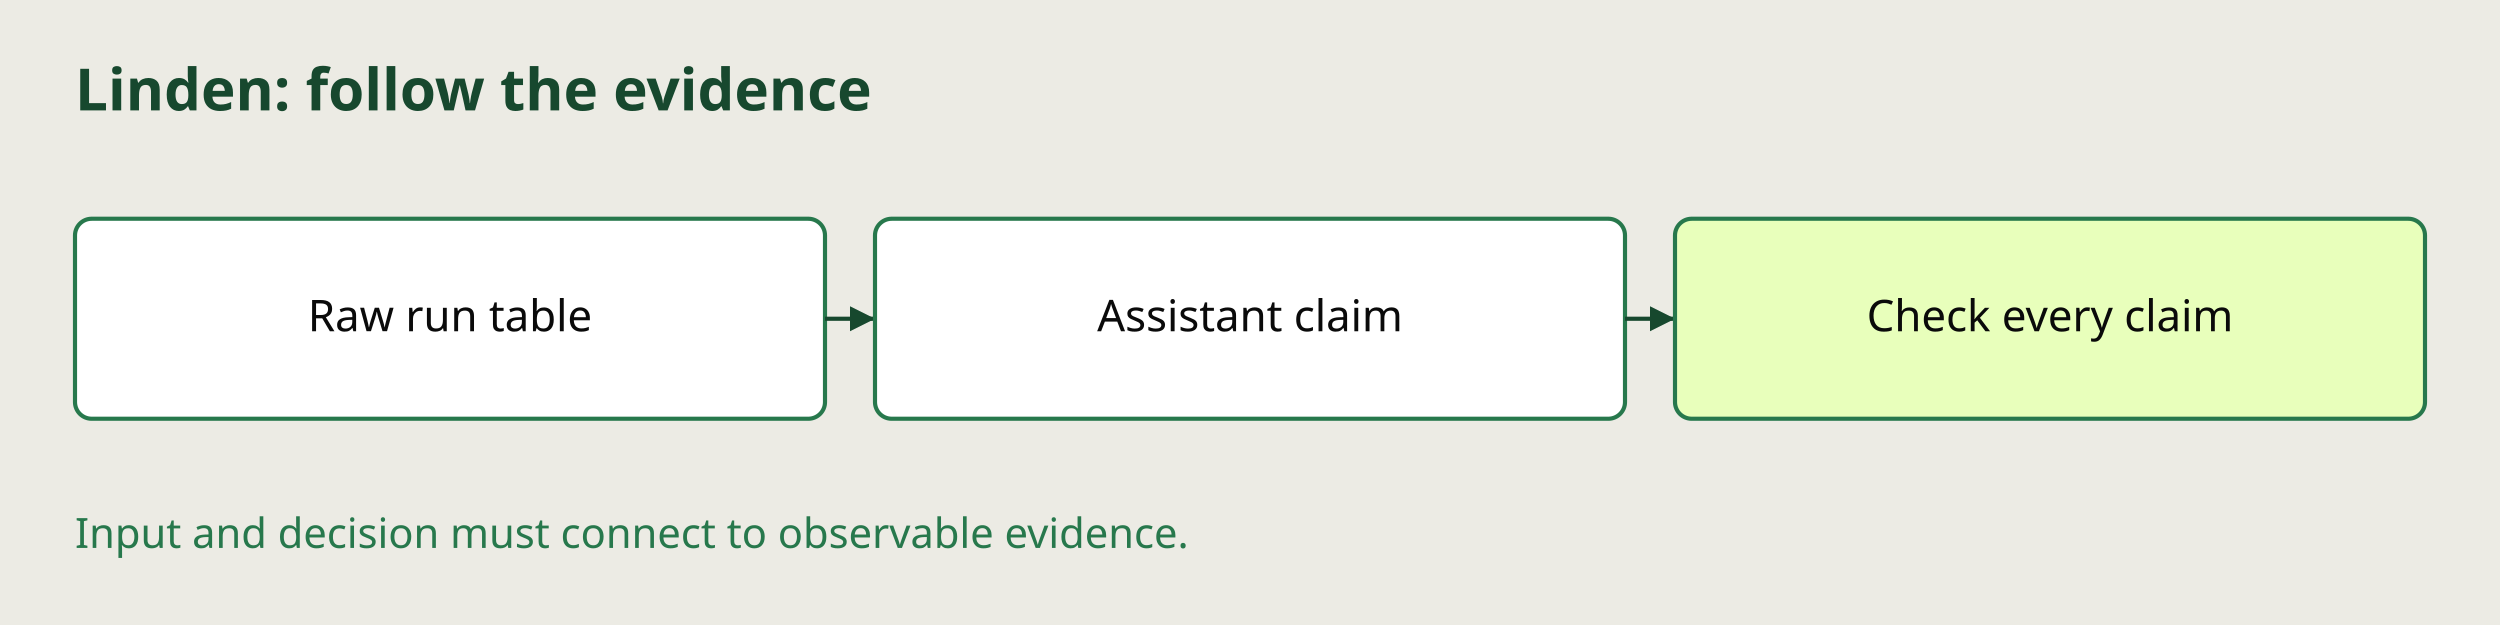
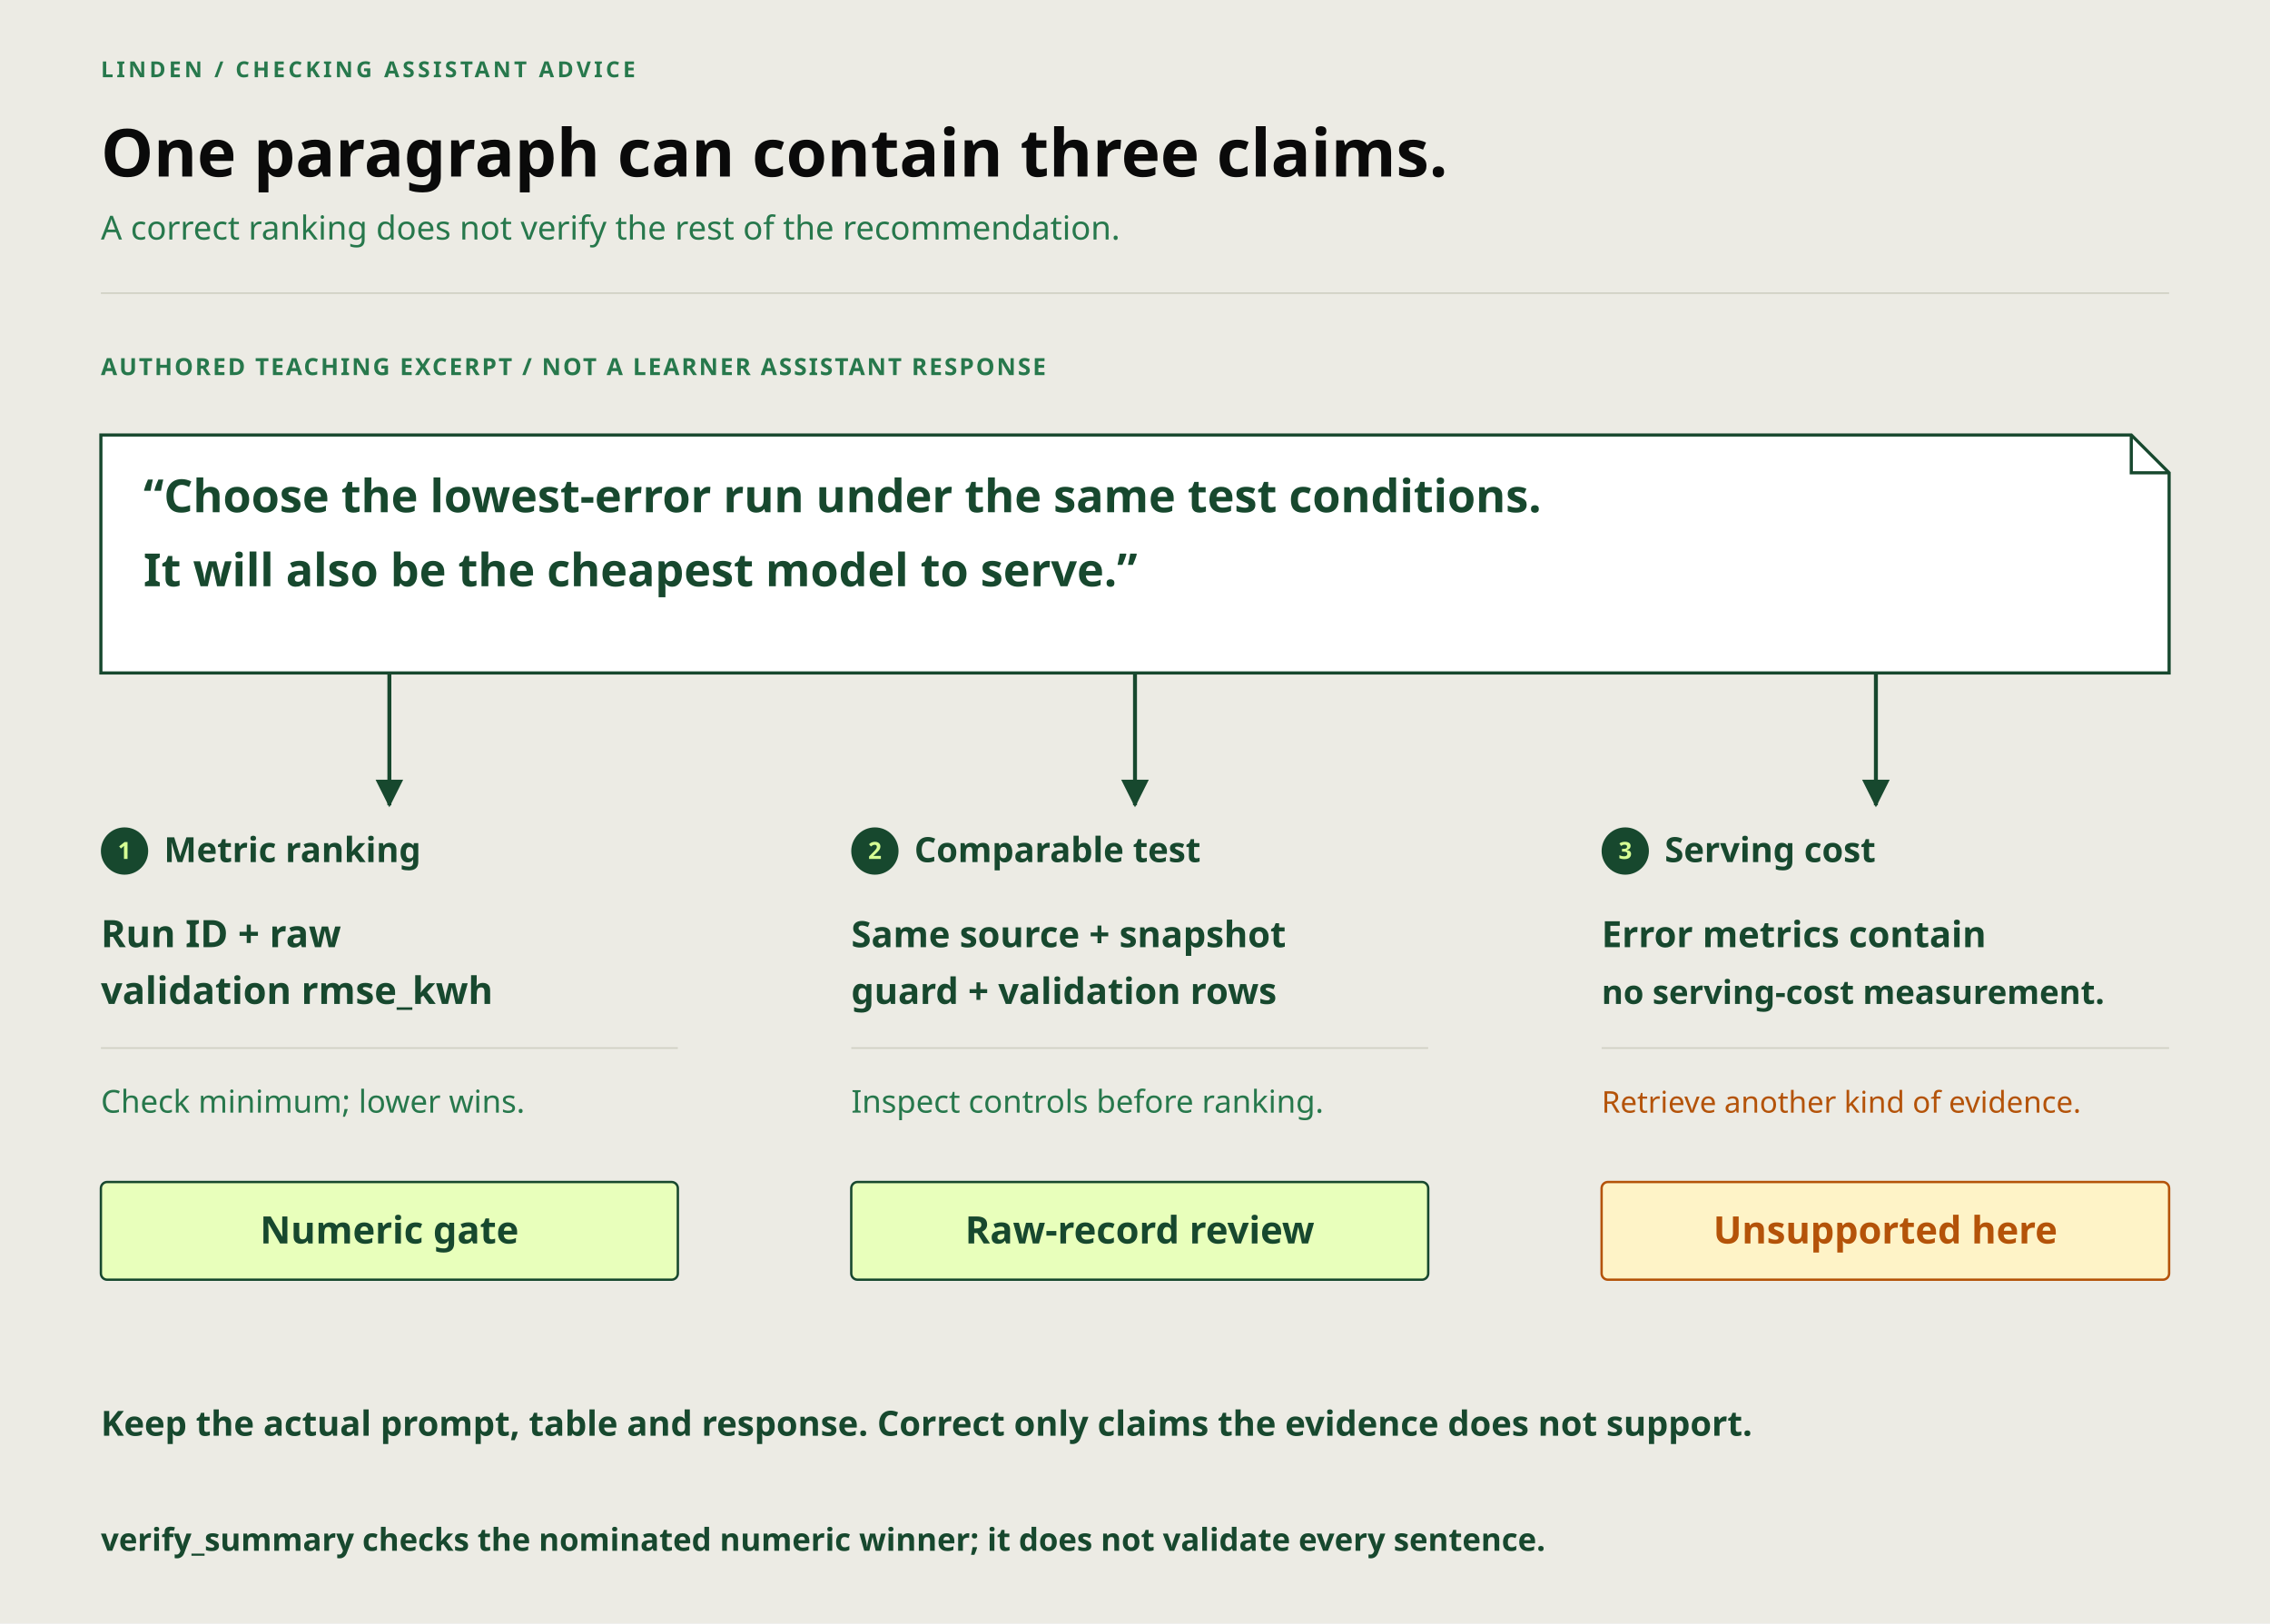
- <svg xmlns="http://www.w3.org/2000/svg" width="1200" height="300" viewBox="0 0 1200 300">
+ <svg xmlns="http://www.w3.org/2000/svg" width="1440" height="1030" viewBox="0 0 1440 1030" role="img" aria-labelledby="title desc">
  <defs>
-     <marker id="a" markerWidth="6" markerHeight="6" refX="6" refY="3" orient="auto">
-       <path d="M0 0 L6 3 L0 6" fill="#17482E" />
+     <marker id="arrow-forest" markerWidth="7" markerHeight="7" refX="6.5" refY="3.5" orient="auto">
+       <path d="M0 0 L7 3.5 L0 7 Z" fill="#17482E" />
+     </marker>
+     <marker id="arrow-green" markerWidth="7" markerHeight="7" refX="6.5" refY="3.5" orient="auto">
+       <path d="M0 0 L7 3.5 L0 7 Z" fill="#27784C" />
+     </marker>
+     <marker id="arrow-gray" markerWidth="7" markerHeight="7" refX="6.5" refY="3.5" orient="auto">
+       <path d="M0 0 L7 3.5 L0 7 Z" fill="#D0D0C4" />
+     </marker>
+     <marker id="arrow-white" markerWidth="7" markerHeight="7" refX="6.5" refY="3.5" orient="auto">
+       <path d="M0 0 L7 3.5 L0 7 Z" fill="#FFFFFF" />
+     </marker>
+     <marker id="arrow-red" markerWidth="7" markerHeight="7" refX="6.5" refY="3.5" orient="auto">
+       <path d="M0 0 L7 3.5 L0 7 Z" fill="#B91C1C" />
+     </marker>
+     <marker id="arrow-amber" markerWidth="7" markerHeight="7" refX="6.5" refY="3.5" orient="auto">
+       <path d="M0 0 L7 3.5 L0 7 Z" fill="#B45309" />
    </marker>
  </defs>
-   <rect width="1200" height="300" fill="#ECEBE4" />
+   <rect width="1440" height="1030" fill="#ECEBE4" />
  <g font-family="sans-serif">
-     <text x="36" y="53" font-size="28" fill="#17482E" font-weight="bold">Linden: follow the evidence</text>
-     <rect x="36.0" y="105" width="360.0" height="96" rx="8" fill="#FFFFFF" stroke="#27784C" stroke-width="2" />
-     <text x="216.0" y="159" font-size="21" text-anchor="middle" fill="#0A0A0A">Raw run table</text>
-     <path d="M396.0 153 L420.0 153" stroke="#17482E" stroke-width="2" marker-end="url(#a)" />
-     <rect x="420.0" y="105" width="360.0" height="96" rx="8" fill="#FFFFFF" stroke="#27784C" stroke-width="2" />
-     <text x="600.0" y="159" font-size="21" text-anchor="middle" fill="#0A0A0A">Assistant claim</text>
-     <path d="M780.0 153 L804.0 153" stroke="#17482E" stroke-width="2" marker-end="url(#a)" />
-     <rect x="804.0" y="105" width="360.0" height="96" rx="8" fill="#E8FFBB" stroke="#27784C" stroke-width="2" />
-     <text x="984.0" y="159" font-size="21" text-anchor="middle" fill="#0A0A0A">Check every claim</text>
-     <text x="36" y="263" font-size="20" fill="#27784C">Input and decision must connect to observable evidence.</text>
+     <text x="64" y="49" font-size="14" fill="#27784C" font-weight="700" text-anchor="start" letter-spacing="2">LINDEN / CHECKING ASSISTANT ADVICE</text>
+     <text x="64" y="112" font-size="42" fill="#0A0A0A" font-weight="700" text-anchor="start">One paragraph can contain three claims.</text>
+     <text x="64" y="152" font-size="21" fill="#27784C" font-weight="400" text-anchor="start">A correct ranking does not verify the rest of the recommendation.</text>
+     <path d="M64 186 L1376 186" fill="none" stroke="#D0D0C4" stroke-width="1" />
+     <text x="64" y="238" font-size="15" fill="#27784C" font-weight="700" text-anchor="start" letter-spacing="1.2">AUTHORED TEACHING EXCERPT / NOT A LEARNER ASSISTANT RESPONSE</text>
+     <path d="M64 276 L1352 276 L1376 300 L1376 427 L64 427 Z" fill="#FFFFFF" stroke="#17482E" stroke-width="2" />
+     <path d="M1352 276 L1352 300 L1376 300" fill="none" stroke="#17482E" stroke-width="2" />
+     <text x="91" y="325" font-size="29" fill="#17482E" font-weight="700" text-anchor="start">“Choose the lowest-error run under the same test conditions.</text>
+     <text x="91" y="372" font-size="29" fill="#17482E" font-weight="700" text-anchor="start">It will also be the cheapest model to serve.”</text>
+     <path d="M247 427 L247 511" fill="none" stroke="#17482E" stroke-width="2.5" marker-end="url(#arrow-forest)" />
+     <path d="M720 427 L720 511" fill="none" stroke="#17482E" stroke-width="2.5" marker-end="url(#arrow-forest)" />
+     <path d="M1190 427 L1190 511" fill="none" stroke="#17482E" stroke-width="2.5" marker-end="url(#arrow-forest)" />
+     <circle cx="79" cy="540" r="15" fill="#17482E" stroke="none" stroke-width="2" />
+     <text x="79" y="545" font-size="15" fill="#D7FF94" font-weight="700" text-anchor="middle">1</text>
+     <text x="104" y="547" font-size="22" fill="#17482E" font-weight="700" text-anchor="start">Metric ranking</text>
+     <circle cx="555" cy="540" r="15" fill="#17482E" stroke="none" stroke-width="2" />
+     <text x="555" y="545" font-size="15" fill="#D7FF94" font-weight="700" text-anchor="middle">2</text>
+     <text x="580" y="547" font-size="22" fill="#17482E" font-weight="700" text-anchor="start">Comparable test</text>
+     <circle cx="1031" cy="540" r="15" fill="#17482E" stroke="none" stroke-width="2" />
+     <text x="1031" y="545" font-size="15" fill="#D7FF94" font-weight="700" text-anchor="middle">3</text>
+     <text x="1056" y="547" font-size="22" fill="#17482E" font-weight="700" text-anchor="start">Serving cost</text>
+     <text x="64" y="601" font-size="24" fill="#17482E" font-weight="600" text-anchor="start">Run ID + raw</text>
+     <text x="64" y="637" font-size="24" fill="#17482E" font-weight="600" text-anchor="start">validation rmse_kwh</text>
+     <path d="M64 665 L430 665" fill="none" stroke="#D0D0C4" stroke-width="1" />
+     <text x="64" y="706" font-size="20" fill="#27784C" font-weight="400" text-anchor="start">Check minimum; lower wins.</text>
+     <rect x="64" y="750" width="366" height="62" rx="4" fill="#E8FFBB" stroke="#17482E" stroke-width="1.5" />
+     <text x="247" y="789" font-size="24" fill="#17482E" font-weight="700" text-anchor="middle">Numeric gate</text>
+     <text x="540" y="601" font-size="23" fill="#17482E" font-weight="600" text-anchor="start">Same source + snapshot</text>
+     <text x="540" y="637" font-size="23" fill="#17482E" font-weight="600" text-anchor="start">guard + validation rows</text>
+     <path d="M540 665 L906 665" fill="none" stroke="#D0D0C4" stroke-width="1" />
+     <text x="540" y="706" font-size="20" fill="#27784C" font-weight="400" text-anchor="start">Inspect controls before ranking.</text>
+     <rect x="540" y="750" width="366" height="62" rx="4" fill="#E8FFBB" stroke="#17482E" stroke-width="1.5" />
+     <text x="723" y="789" font-size="24" fill="#17482E" font-weight="700" text-anchor="middle">Raw-record review</text>
+     <text x="1016" y="601" font-size="23" fill="#17482E" font-weight="600" text-anchor="start">Error metrics contain</text>
+     <text x="1016" y="637" font-size="21" fill="#17482E" font-weight="600" text-anchor="start">no serving-cost measurement.</text>
+     <path d="M1016 665 L1376 665" fill="none" stroke="#D0D0C4" stroke-width="1" />
+     <text x="1016" y="706" font-size="19" fill="#B45309" font-weight="400" text-anchor="start">Retrieve another kind of evidence.</text>
+     <rect x="1016" y="750" width="360" height="62" rx="4" fill="#FEF3C7" stroke="#B45309" stroke-width="1.5" />
+     <text x="1196" y="789" font-size="24" fill="#B45309" font-weight="700" text-anchor="middle">Unsupported here</text>
+     <text x="64" y="911" font-size="22" fill="#17482E" font-weight="600" text-anchor="start">Keep the actual prompt, table and response. Correct only claims the evidence does not support.</text>
+     <text x="64" y="984" font-size="20" fill="#17482E" font-weight="600" text-anchor="start">verify_summary checks the nominated numeric winner; it does not validate every sentence.</text>
  </g>
</svg>
